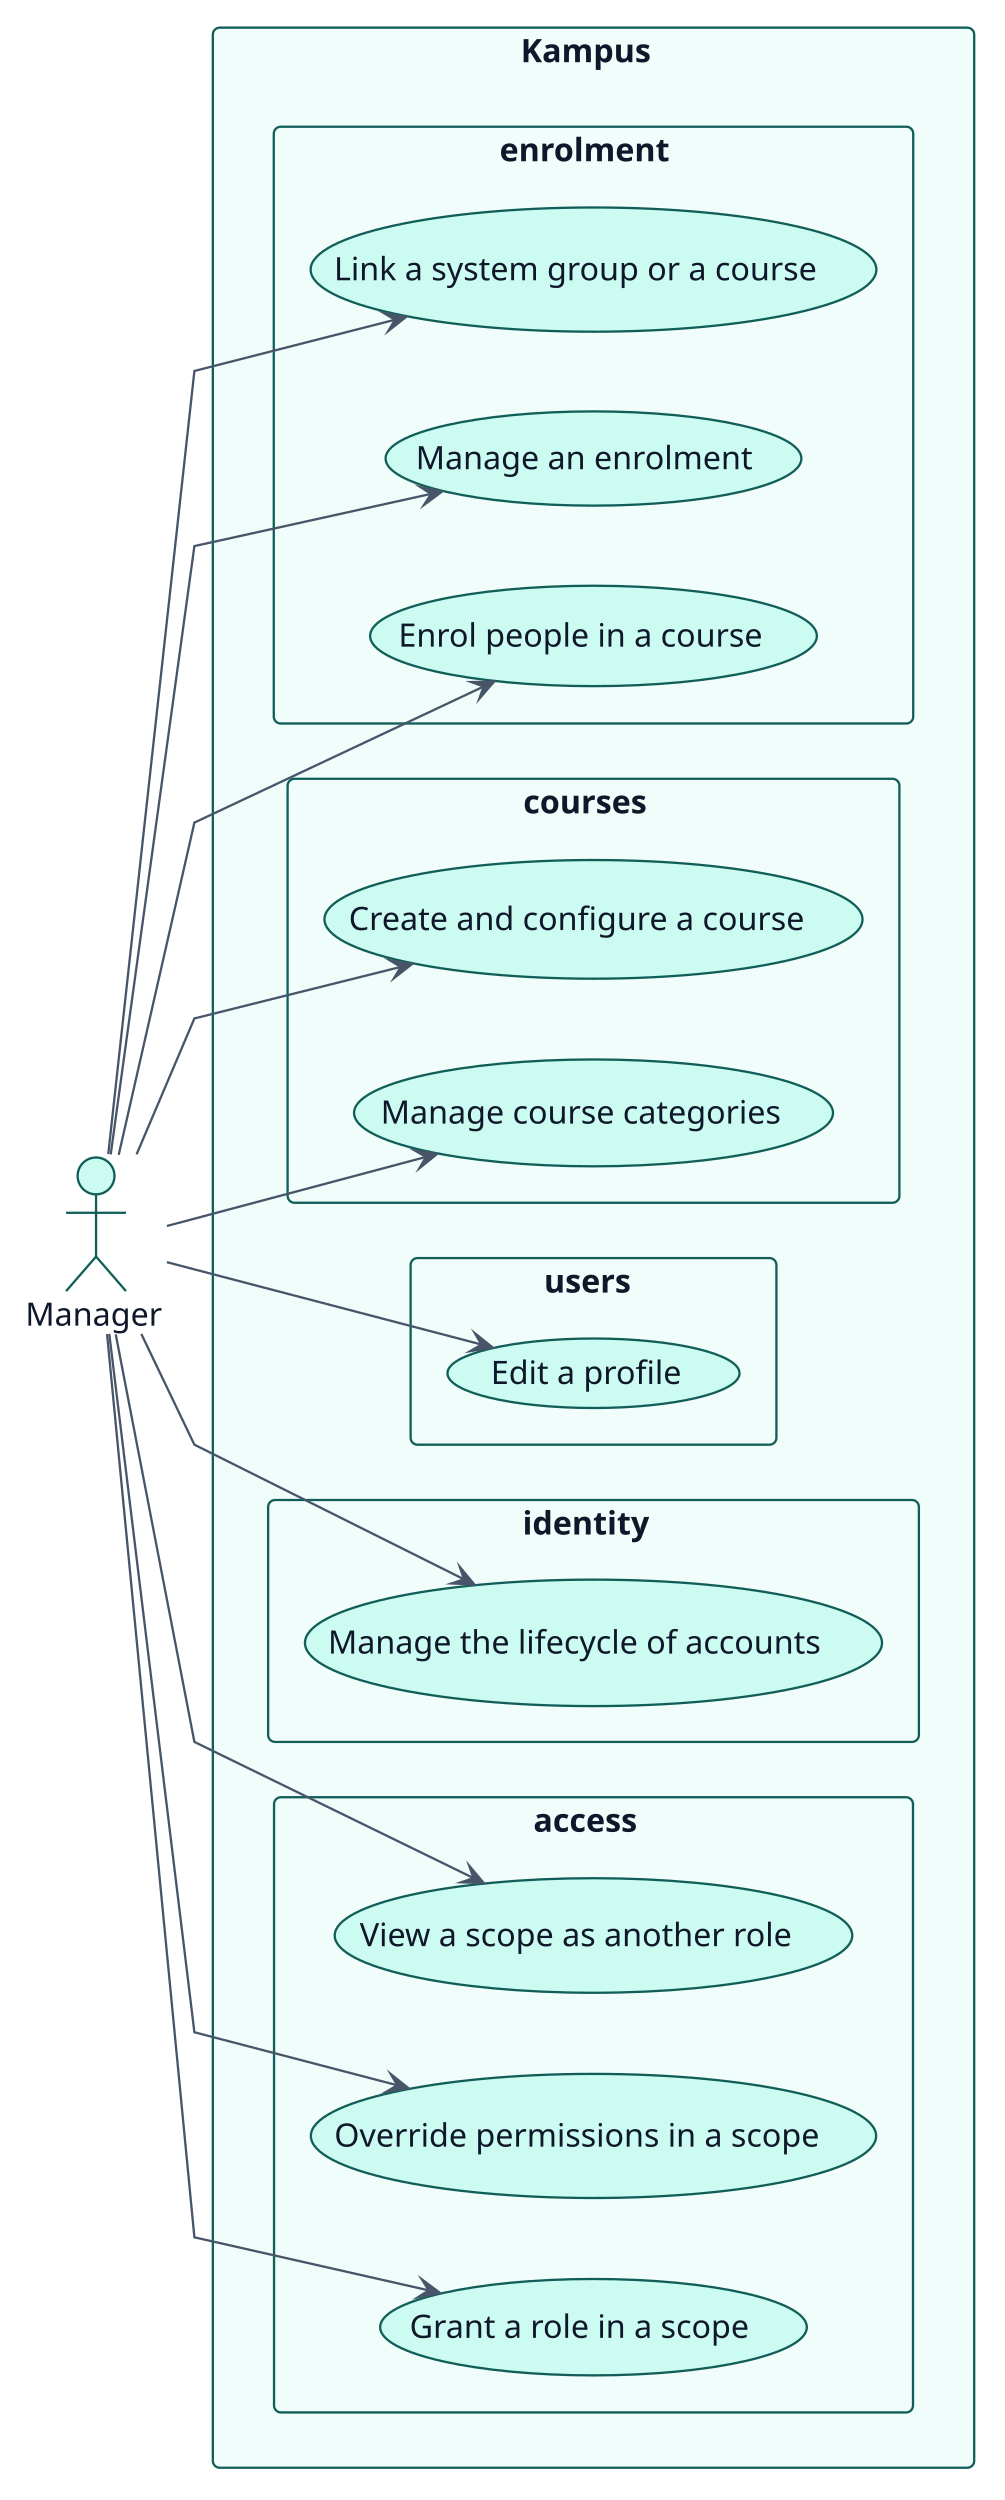
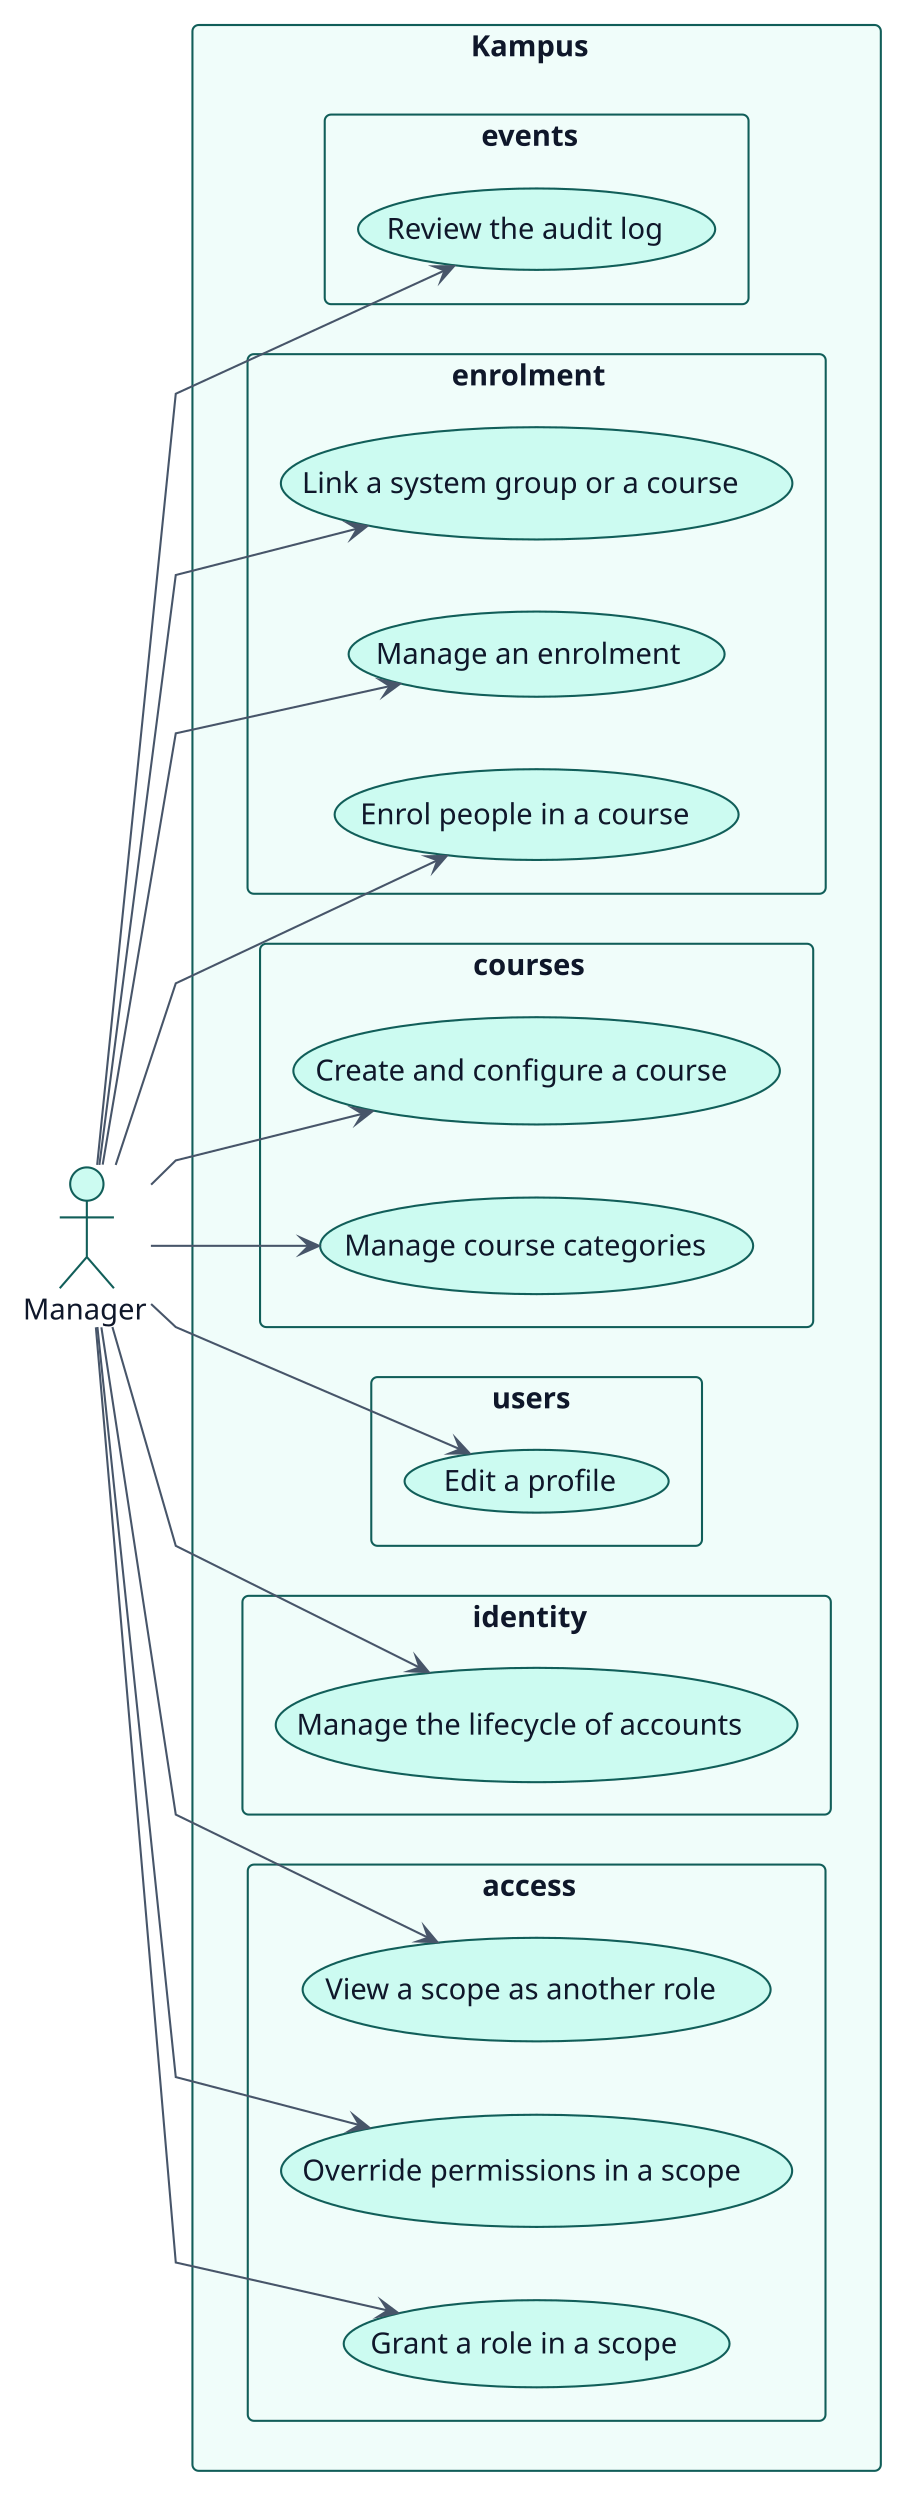
- <svg xmlns="http://www.w3.org/2000/svg" version="1.1" data-diagram-type="DESCRIPTION" style="width:436px;height:1085px;background:#FFFFFF;" width="436px" height="1085px" viewBox="0 0 436 1085" zoomAndPan="magnify" preserveAspectRatio="none" contentStyleType="text/css">
+ <svg xmlns="http://www.w3.org/2000/svg" version="1.1" data-diagram-type="DESCRIPTION" style="width:436px;height:1200px;background:#FFFFFF;" width="436px" height="1200px" viewBox="0 0 436 1200" zoomAndPan="magnify" preserveAspectRatio="none" contentStyleType="text/css">
  <defs />
  <g font-family="sans-serif" lengthAdjust="spacing">
    <g class="cluster" data-qualified-name="Kampus" id="ent0002" data-source-line="111">
-       <rect x="92.37" y="12" width="330.43" height="1059" fill="#F0FDFA" style="stroke:#115E59;stroke-width:1;" rx="3" ry="3" />
+       <rect x="92.37" y="12" width="330.43" height="1174" fill="#F0FDFA" style="stroke:#115E59;stroke-width:1;" rx="3" ry="3" />
      <text x="225.982" y="26.995" fill="#0F172A" font-size="14" textLength="63.205" font-weight="700" font-family="Verdana">Kampus</text>
    </g>
    <g class="cluster" data-qualified-name="Kampus.access" id="ent0003" data-source-line="112">
-       <rect x="118.93" y="780" width="277.31" height="267" fill="#F0FDFA" style="stroke:#115E59;stroke-width:1;" rx="3" ry="3" />
-       <text x="231.482" y="794.995" fill="#0F172A" font-size="14" textLength="52.206" font-weight="700" font-family="Verdana">access</text>
+       <rect x="118.93" y="895" width="277.31" height="267" fill="#F0FDFA" style="stroke:#115E59;stroke-width:1;" rx="3" ry="3" />
+       <text x="231.482" y="909.995" fill="#0F172A" font-size="14" textLength="52.206" font-weight="700" font-family="Verdana">access</text>
    </g>
    <g class="cluster" data-qualified-name="Kampus.identity" id="ent0007" data-source-line="117">
-       <rect x="116.37" y="651" width="282.43" height="105" fill="#F0FDFA" style="stroke:#115E59;stroke-width:1;" rx="3" ry="3" />
-       <text x="226.789" y="665.995" fill="#0F172A" font-size="14" textLength="61.592" font-weight="700" font-family="Verdana">identity</text>
+       <rect x="116.37" y="766" width="282.43" height="105" fill="#F0FDFA" style="stroke:#115E59;stroke-width:1;" rx="3" ry="3" />
+       <text x="226.789" y="780.995" fill="#0F172A" font-size="14" textLength="61.592" font-weight="700" font-family="Verdana">identity</text>
    </g>
    <g class="cluster" data-qualified-name="Kampus.users" id="ent0009" data-source-line="120">
-       <rect x="178.21" y="546" width="158.75" height="81" fill="#F0FDFA" style="stroke:#115E59;stroke-width:1;" rx="3" ry="3" />
-       <text x="236.069" y="560.995" fill="#0F172A" font-size="14" textLength="43.032" font-weight="700" font-family="Verdana">users</text>
+       <rect x="178.21" y="661" width="158.75" height="81" fill="#F0FDFA" style="stroke:#115E59;stroke-width:1;" rx="3" ry="3" />
+       <text x="236.069" y="675.995" fill="#0F172A" font-size="14" textLength="43.032" font-weight="700" font-family="Verdana">users</text>
    </g>
    <g class="cluster" data-qualified-name="Kampus.courses" id="ent0011" data-source-line="123">
-       <rect x="124.82" y="338" width="265.52" height="184" fill="#F0FDFA" style="stroke:#115E59;stroke-width:1;" rx="3" ry="3" />
-       <text x="227.105" y="352.995" fill="#0F172A" font-size="14" textLength="60.949" font-weight="700" font-family="Verdana">courses</text>
+       <rect x="124.82" y="453" width="265.52" height="184" fill="#F0FDFA" style="stroke:#115E59;stroke-width:1;" rx="3" ry="3" />
+       <text x="227.105" y="467.995" fill="#0F172A" font-size="14" textLength="60.949" font-weight="700" font-family="Verdana">courses</text>
    </g>
    <g class="cluster" data-qualified-name="Kampus.enrolment" id="ent0014" data-source-line="127">
-       <rect x="118.82" y="55" width="277.52" height="259" fill="#F0FDFA" style="stroke:#115E59;stroke-width:1;" rx="3" ry="3" />
-       <text x="216.817" y="69.995" fill="#0F172A" font-size="14" textLength="81.525" font-weight="700" font-family="Verdana">enrolment</text>
+       <rect x="118.82" y="170" width="277.52" height="259" fill="#F0FDFA" style="stroke:#115E59;stroke-width:1;" rx="3" ry="3" />
+       <text x="216.817" y="184.995" fill="#0F172A" font-size="14" textLength="81.525" font-weight="700" font-family="Verdana">enrolment</text>
+     </g>
+     <g class="cluster" data-qualified-name="Kampus.events" id="ent0018" data-source-line="132">
+       <rect x="155.87" y="55" width="203.43" height="91" fill="#F0FDFA" style="stroke:#115E59;stroke-width:1;" rx="3" ry="3" />
+       <text x="231.031" y="69.995" fill="#0F172A" font-size="14" textLength="53.108" font-weight="700" font-family="Verdana">events</text>
    </g>
    <g class="entity" data-qualified-name="Kampus.access.UC_grantRole" id="ent0004" data-source-line="113">
-       <ellipse cx="257.578" cy="1010" rx="92.598" ry="20.92" fill="#CCFBF1" style="stroke:#115E59;stroke-width:1;" />
-       <text x="177.779" y="1014.648" fill="#0F172A" font-size="14" textLength="159.599" font-family="Verdana">Grant a role in a scope</text>
+       <ellipse cx="257.578" cy="1125" rx="92.598" ry="20.92" fill="#CCFBF1" style="stroke:#115E59;stroke-width:1;" />
+       <text x="177.779" y="1129.648" fill="#0F172A" font-size="14" textLength="159.599" font-family="Verdana">Grant a role in a scope</text>
    </g>
    <g class="entity" data-qualified-name="Kampus.access.UC_overridePermission" id="ent0005" data-source-line="114">
-       <ellipse cx="257.576" cy="927.001" rx="122.656" ry="26.931" fill="#CCFBF1" style="stroke:#115E59;stroke-width:1;" />
-       <text x="145.07" y="931.65" fill="#0F172A" font-size="14" textLength="225.012" font-family="Verdana">Override permissions in a scope</text>
+       <ellipse cx="257.576" cy="1042.001" rx="122.656" ry="26.931" fill="#CCFBF1" style="stroke:#115E59;stroke-width:1;" />
+       <text x="145.07" y="1046.65" fill="#0F172A" font-size="14" textLength="225.012" font-family="Verdana">Override permissions in a scope</text>
    </g>
    <g class="entity" data-qualified-name="Kampus.access.UC_viewAsRole" id="ent0006" data-source-line="115">
-       <ellipse cx="257.578" cy="840.002" rx="112.308" ry="24.862" fill="#CCFBF1" style="stroke:#115E59;stroke-width:1;" />
-       <text x="156.147" y="844.65" fill="#0F172A" font-size="14" textLength="202.863" font-family="Verdana">View a scope as another role</text>
+       <ellipse cx="257.578" cy="955.002" rx="112.308" ry="24.862" fill="#CCFBF1" style="stroke:#115E59;stroke-width:1;" />
+       <text x="156.147" y="959.65" fill="#0F172A" font-size="14" textLength="202.863" font-family="Verdana">View a scope as another role</text>
    </g>
    <g class="entity" data-qualified-name="Kampus.identity.UC_manageAccountLifecycle" id="ent0008" data-source-line="118">
-       <ellipse cx="257.577" cy="713.003" rx="125.217" ry="27.443" fill="#CCFBF1" style="stroke:#115E59;stroke-width:1;" />
-       <text x="142.351" y="717.652" fill="#0F172A" font-size="14" textLength="230.453" font-family="Verdana">Manage the lifecycle of accounts</text>
+       <ellipse cx="257.577" cy="828.003" rx="125.217" ry="27.443" fill="#CCFBF1" style="stroke:#115E59;stroke-width:1;" />
+       <text x="142.351" y="832.652" fill="#0F172A" font-size="14" textLength="230.453" font-family="Verdana">Manage the lifecycle of accounts</text>
    </g>
    <g class="entity" data-qualified-name="Kampus.users.UC_editProfile" id="ent0010" data-source-line="121">
-       <ellipse cx="257.578" cy="595.996" rx="63.378" ry="15.076" fill="#CCFBF1" style="stroke:#115E59;stroke-width:1;" />
-       <text x="213.018" y="600.644" fill="#0F172A" font-size="14" textLength="89.12" font-family="Verdana">Edit a profile</text>
+       <ellipse cx="257.578" cy="710.996" rx="63.378" ry="15.076" fill="#CCFBF1" style="stroke:#115E59;stroke-width:1;" />
+       <text x="213.018" y="715.644" fill="#0F172A" font-size="14" textLength="89.12" font-family="Verdana">Edit a profile</text>
    </g>
    <g class="entity" data-qualified-name="Kampus.courses.UC_manageCategories" id="ent0012" data-source-line="124">
-       <ellipse cx="257.585" cy="482.997" rx="103.935" ry="23.187" fill="#CCFBF1" style="stroke:#115E59;stroke-width:1;" />
-       <text x="165.238" y="487.645" fill="#0F172A" font-size="14" textLength="184.693" font-family="Verdana">Manage course categories</text>
+       <ellipse cx="257.585" cy="597.997" rx="103.935" ry="23.187" fill="#CCFBF1" style="stroke:#115E59;stroke-width:1;" />
+       <text x="165.238" y="602.645" fill="#0F172A" font-size="14" textLength="184.693" font-family="Verdana">Manage course categories</text>
    </g>
    <g class="entity" data-qualified-name="Kampus.courses.UC_createCourse" id="ent0013" data-source-line="125">
-       <ellipse cx="257.579" cy="399.002" rx="116.759" ry="25.752" fill="#CCFBF1" style="stroke:#115E59;stroke-width:1;" />
-       <text x="151.366" y="403.65" fill="#0F172A" font-size="14" textLength="212.427" font-family="Verdana">Create and configure a course</text>
+       <ellipse cx="257.579" cy="514.002" rx="116.759" ry="25.752" fill="#CCFBF1" style="stroke:#115E59;stroke-width:1;" />
+       <text x="151.366" y="518.65" fill="#0F172A" font-size="14" textLength="212.427" font-family="Verdana">Create and configure a course</text>
    </g>
    <g class="entity" data-qualified-name="Kampus.enrolment.UC_enrolPeople" id="ent0015" data-source-line="128">
-       <ellipse cx="257.576" cy="276.001" rx="96.956" ry="21.791" fill="#CCFBF1" style="stroke:#115E59;stroke-width:1;" />
-       <text x="172.913" y="280.65" fill="#0F172A" font-size="14" textLength="169.326" font-family="Verdana">Enrol people in a course</text>
+       <ellipse cx="257.576" cy="391.001" rx="96.956" ry="21.791" fill="#CCFBF1" style="stroke:#115E59;stroke-width:1;" />
+       <text x="172.913" y="395.65" fill="#0F172A" font-size="14" textLength="169.326" font-family="Verdana">Enrol people in a course</text>
    </g>
    <g class="entity" data-qualified-name="Kampus.enrolment.UC_manageEnrolment" id="ent0016" data-source-line="129">
-       <ellipse cx="257.575" cy="198.997" rx="90.235" ry="20.447" fill="#CCFBF1" style="stroke:#115E59;stroke-width:1;" />
-       <text x="180.439" y="203.645" fill="#0F172A" font-size="14" textLength="154.273" font-family="Verdana">Manage an enrolment</text>
+       <ellipse cx="257.575" cy="313.997" rx="90.235" ry="20.447" fill="#CCFBF1" style="stroke:#115E59;stroke-width:1;" />
+       <text x="180.439" y="318.645" fill="#0F172A" font-size="14" textLength="154.273" font-family="Verdana">Manage an enrolment</text>
    </g>
    <g class="entity" data-qualified-name="Kampus.enrolment.UC_linkEnrolmentSource" id="ent0017" data-source-line="130">
-       <ellipse cx="257.579" cy="117.002" rx="122.759" ry="26.952" fill="#CCFBF1" style="stroke:#115E59;stroke-width:1;" />
-       <text x="144.963" y="121.65" fill="#0F172A" font-size="14" textLength="225.23" font-family="Verdana">Link a system group or a course</text>
+       <ellipse cx="257.579" cy="232.002" rx="122.759" ry="26.952" fill="#CCFBF1" style="stroke:#115E59;stroke-width:1;" />
+       <text x="144.963" y="236.65" fill="#0F172A" font-size="14" textLength="225.23" font-family="Verdana">Link a system group or a course</text>
+     </g>
+     <g class="entity" data-qualified-name="Kampus.events.UC_reviewAuditLog" id="ent0019" data-source-line="133">
+       <ellipse cx="257.583" cy="110.003" rx="85.713" ry="19.543" fill="#CCFBF1" style="stroke:#115E59;stroke-width:1;" />
+       <text x="185.6" y="114.651" fill="#0F172A" font-size="14" textLength="143.965" font-family="Verdana">Review the audit log</text>
    </g>
    <g class="entity" data-qualified-name="A_Manager" id="ent0001" data-source-line="109">
-       <ellipse cx="41.683" cy="510.35" rx="8" ry="8" fill="#CCFBF1" style="stroke:#115E59;stroke-width:1;" />
-       <path d="M41.683,518.35 L41.683,545.35 M28.683,526.35 L54.683,526.35 M41.683,545.35 L28.683,560.35 M41.683,545.35 L54.683,560.35" style="stroke:#115E59;stroke-width:1;" fill="none" />
-       <text x="11" y="575.345" fill="#0F172A" font-size="14" textLength="61.366" font-family="Verdana">Manager</text>
+       <ellipse cx="41.683" cy="568.35" rx="8" ry="8" fill="#CCFBF1" style="stroke:#115E59;stroke-width:1;" />
+       <path d="M41.683,576.35 L41.683,603.35 M28.683,584.35 L54.683,584.35 M41.683,603.35 L28.683,618.35 M41.683,603.35 L54.683,618.35" style="stroke:#115E59;stroke-width:1;" fill="none" />
+       <text x="11" y="633.345" fill="#0F172A" font-size="14" textLength="61.366" font-family="Verdana">Manager</text>
    </g>
-     <g class="link" data-entity-1="ent0001" data-entity-2="ent0004" id="lnk18" data-source-line="134" data-link-type="dependency">
-       <path d="M46.46,579.01 C56.72,685.1 84.37,971 84.37,971 C84.37,971 137.443,983.016 186.103,994.036" style="stroke:#475569;stroke-width:1;" fill="none" id="A_Manager-to-UC_grantRole" />
-       <polygon points="190.98,995.14,183.086,989.251,186.103,994.036,181.319,997.053,190.98,995.14" fill="#475569" style="stroke:#475569;stroke-width:1;stroke-linejoin:miter;stroke-miterlimit:10;" />
+     <g class="link" data-entity-1="ent0001" data-entity-2="ent0004" id="lnk20" data-source-line="137" data-link-type="dependency">
+       <path d="M46.02,637.11 C55.91,752.91 84.37,1086 84.37,1086 C84.37,1086 137.443,1098.016 186.103,1109.036" style="stroke:#475569;stroke-width:1;" fill="none" id="A_Manager-to-UC_grantRole" />
+       <polygon points="190.98,1110.14,183.086,1104.251,186.103,1109.036,181.319,1112.053,190.98,1110.14" fill="#475569" style="stroke:#475569;stroke-width:1;stroke-linejoin:miter;stroke-miterlimit:10;" />
    </g>
-     <g class="link" data-entity-1="ent0001" data-entity-2="ent0005" id="lnk19" data-source-line="135" data-link-type="dependency">
-       <path d="M47.42,578.9 C58.35,668.54 84.37,882 84.37,882 C84.37,882 127.242,893.206 172.442,905.016" style="stroke:#475569;stroke-width:1;" fill="none" id="A_Manager-to-UC_overridePermission" />
-       <polygon points="177.28,906.28,169.584,900.135,172.442,905.016,167.561,907.875,177.28,906.28" fill="#475569" style="stroke:#475569;stroke-width:1;stroke-linejoin:miter;stroke-miterlimit:10;" />
+     <g class="link" data-entity-1="ent0001" data-entity-2="ent0005" id="lnk21" data-source-line="138" data-link-type="dependency">
+       <path d="M46.76,636.98 C57.24,737.38 84.37,997 84.37,997 C84.37,997 127.242,1008.206 172.442,1020.016" style="stroke:#475569;stroke-width:1;" fill="none" id="A_Manager-to-UC_overridePermission" />
+       <polygon points="177.28,1021.28,169.584,1015.135,172.442,1020.016,167.561,1022.875,177.28,1021.28" fill="#475569" style="stroke:#475569;stroke-width:1;stroke-linejoin:miter;stroke-miterlimit:10;" />
    </g>
-     <g class="link" data-entity-1="ent0001" data-entity-2="ent0006" id="lnk20" data-source-line="136" data-link-type="dependency">
-       <path d="M50.23,579.12 C62.24,641.36 84.37,756 84.37,756 C84.37,756 154.486,790.198 205.486,815.078" style="stroke:#475569;stroke-width:1;" fill="none" id="A_Manager-to-UC_viewAsRole" />
-       <polygon points="209.98,817.27,203.645,809.729,205.486,815.078,200.137,816.919,209.98,817.27" fill="#475569" style="stroke:#475569;stroke-width:1;stroke-linejoin:miter;stroke-miterlimit:10;" />
+     <g class="link" data-entity-1="ent0001" data-entity-2="ent0006" id="lnk22" data-source-line="139" data-link-type="dependency">
+       <path d="M48.66,637.11 C60.18,712.6 84.37,871 84.37,871 C84.37,871 154.486,905.198 205.486,930.078" style="stroke:#475569;stroke-width:1;" fill="none" id="A_Manager-to-UC_viewAsRole" />
+       <polygon points="209.98,932.27,203.645,924.729,205.486,930.078,200.137,931.919,209.98,932.27" fill="#475569" style="stroke:#475569;stroke-width:1;stroke-linejoin:miter;stroke-miterlimit:10;" />
    </g>
-     <g class="link" data-entity-1="ent0001" data-entity-2="ent0008" id="lnk21" data-source-line="137" data-link-type="dependency">
-       <path d="M61.33,578.92 C72.43,602.08 84.37,627 84.37,627 C84.37,627 150.567,660.056 201.367,685.426" style="stroke:#475569;stroke-width:1;" fill="none" id="A_Manager-to-UC_manageAccountLifecycle" />
-       <polygon points="205.84,687.66,199.575,680.06,201.367,685.426,196.001,687.217,205.84,687.66" fill="#475569" style="stroke:#475569;stroke-width:1;stroke-linejoin:miter;stroke-miterlimit:10;" />
+     <g class="link" data-entity-1="ent0001" data-entity-2="ent0008" id="lnk23" data-source-line="140" data-link-type="dependency">
+       <path d="M53.96,636.97 C66.31,679.61 84.37,742 84.37,742 C84.37,742 150.567,775.056 201.367,800.426" style="stroke:#475569;stroke-width:1;" fill="none" id="A_Manager-to-UC_manageAccountLifecycle" />
+       <polygon points="205.84,802.66,199.575,795.06,201.367,800.426,196.001,802.217,205.84,802.66" fill="#475569" style="stroke:#475569;stroke-width:1;stroke-linejoin:miter;stroke-miterlimit:10;" />
    </g>
-     <g class="link" data-entity-1="ent0001" data-entity-2="ent0010" id="lnk22" data-source-line="138" data-link-type="dependency">
-       <path d="M72.43,547.79 C109.16,557.4 167.073,572.564 208.973,583.534" style="stroke:#475569;stroke-width:1;" fill="none" id="A_Manager-to-UC_editProfile" />
-       <polygon points="213.81,584.8,206.117,578.651,208.973,583.534,204.09,586.39,213.81,584.8" fill="#475569" style="stroke:#475569;stroke-width:1;stroke-linejoin:miter;stroke-miterlimit:10;" />
+     <g class="link" data-entity-1="ent0001" data-entity-2="ent0010" id="lnk24" data-source-line="141" data-link-type="dependency">
+       <path d="M72.53,625.93 C79.21,632.18 84.37,637 84.37,637 C84.37,637 171.176,674.296 220.806,695.626" style="stroke:#475569;stroke-width:1;" fill="none" id="A_Manager-to-UC_editProfile" />
+       <polygon points="225.4,697.6,218.711,690.371,220.806,695.626,215.552,697.721,225.4,697.6" fill="#475569" style="stroke:#475569;stroke-width:1;stroke-linejoin:miter;stroke-miterlimit:10;" />
    </g>
-     <g class="link" data-entity-1="ent0001" data-entity-2="ent0012" id="lnk23" data-source-line="139" data-link-type="dependency">
-       <path d="M72.43,532.07 C102.62,524.03 145.549,512.588 184.869,502.108" style="stroke:#475569;stroke-width:1;" fill="none" id="A_Manager-to-UC_manageCategories" />
-       <polygon points="189.7,500.82,179.973,499.273,184.869,502.108,182.034,507.003,189.7,500.82" fill="#475569" style="stroke:#475569;stroke-width:1;stroke-linejoin:miter;stroke-miterlimit:10;" />
+     <g class="link" data-entity-1="ent0001" data-entity-2="ent0012" id="lnk25" data-source-line="142" data-link-type="dependency">
+       <path d="M72.43,598 C93.66,598 118.59,598 148.17,598" style="stroke:#475569;stroke-width:1;" fill="none" id="A_Manager-to-UC_manageCategories" />
+       <polygon points="153.17,598,144.17,594,148.17,598,144.17,602,153.17,598" fill="#475569" style="stroke:#475569;stroke-width:1;stroke-linejoin:miter;stroke-miterlimit:10;" />
    </g>
-     <g class="link" data-entity-1="ent0001" data-entity-2="ent0013" id="lnk24" data-source-line="140" data-link-type="dependency">
-       <path d="M59.28,500.99 C70.9,473.66 84.37,442 84.37,442 C84.37,442 128.299,431.032 173.939,419.632" style="stroke:#475569;stroke-width:1;" fill="none" id="A_Manager-to-UC_createCourse" />
-       <polygon points="178.79,418.42,169.089,416.72,173.939,419.632,171.028,424.482,178.79,418.42" fill="#475569" style="stroke:#475569;stroke-width:1;stroke-linejoin:miter;stroke-miterlimit:10;" />
+     <g class="link" data-entity-1="ent0001" data-entity-2="ent0013" id="lnk26" data-source-line="143" data-link-type="dependency">
+       <path d="M72.53,568.64 C79.21,562.07 84.37,557 84.37,557 C84.37,557 128.299,546.032 173.939,534.632" style="stroke:#475569;stroke-width:1;" fill="none" id="A_Manager-to-UC_createCourse" />
+       <polygon points="178.79,533.42,169.089,531.72,173.939,534.632,171.028,539.482,178.79,533.42" fill="#475569" style="stroke:#475569;stroke-width:1;stroke-linejoin:miter;stroke-miterlimit:10;" />
    </g>
-     <g class="link" data-entity-1="ent0001" data-entity-2="ent0015" id="lnk25" data-source-line="141" data-link-type="dependency">
-       <path d="M51.52,501.19 C63.76,447.47 84.37,357 84.37,357 C84.37,357 158.946,321.918 209.926,297.938" style="stroke:#475569;stroke-width:1;" fill="none" id="A_Manager-to-UC_enrolPeople" />
-       <polygon points="214.45,295.81,204.603,296.021,209.926,297.938,208.009,303.26,214.45,295.81" fill="#475569" style="stroke:#475569;stroke-width:1;stroke-linejoin:miter;stroke-miterlimit:10;" />
+     <g class="link" data-entity-1="ent0001" data-entity-2="ent0015" id="lnk27" data-source-line="144" data-link-type="dependency">
+       <path d="M55.53,559.17 C67.78,522.15 84.37,472 84.37,472 C84.37,472 158.946,436.918 209.926,412.938" style="stroke:#475569;stroke-width:1;" fill="none" id="A_Manager-to-UC_enrolPeople" />
+       <polygon points="214.45,410.81,204.603,411.021,209.926,412.938,208.009,418.26,214.45,410.81" fill="#475569" style="stroke:#475569;stroke-width:1;stroke-linejoin:miter;stroke-miterlimit:10;" />
    </g>
-     <g class="link" data-entity-1="ent0001" data-entity-2="ent0016" id="lnk26" data-source-line="142" data-link-type="dependency">
-       <path d="M48.05,501.01 C59.31,419.17 84.37,237 84.37,237 C84.37,237 138.217,225.117 187.087,214.337" style="stroke:#475569;stroke-width:1;" fill="none" id="A_Manager-to-UC_manageEnrolment" />
-       <polygon points="191.97,213.26,182.32,211.293,187.087,214.337,184.043,219.105,191.97,213.26" fill="#475569" style="stroke:#475569;stroke-width:1;stroke-linejoin:miter;stroke-miterlimit:10;" />
+     <g class="link" data-entity-1="ent0001" data-entity-2="ent0016" id="lnk28" data-source-line="145" data-link-type="dependency">
+       <path d="M49.29,559.02 C61.04,489.66 84.37,352 84.37,352 C84.37,352 138.217,340.117 187.087,329.337" style="stroke:#475569;stroke-width:1;" fill="none" id="A_Manager-to-UC_manageEnrolment" />
+       <polygon points="191.97,328.26,182.32,326.293,187.087,329.337,184.043,334.105,191.97,328.26" fill="#475569" style="stroke:#475569;stroke-width:1;stroke-linejoin:miter;stroke-miterlimit:10;" />
    </g>
-     <g class="link" data-entity-1="ent0001" data-entity-2="ent0017" id="lnk27" data-source-line="143" data-link-type="dependency">
-       <path d="M46.99,500.87 C57.64,404.03 84.37,161 84.37,161 C84.37,161 126.536,150.228 171.426,138.758" style="stroke:#475569;stroke-width:1;" fill="none" id="A_Manager-to-UC_linkEnrolmentSource" />
-       <polygon points="176.27,137.52,166.56,135.873,171.426,138.758,168.54,143.624,176.27,137.52" fill="#475569" style="stroke:#475569;stroke-width:1;stroke-linejoin:miter;stroke-miterlimit:10;" />
+     <g class="link" data-entity-1="ent0001" data-entity-2="ent0017" id="lnk29" data-source-line="146" data-link-type="dependency">
+       <path d="M47.71,559.16 C58.8,473.52 84.37,276 84.37,276 C84.37,276 126.536,265.228 171.426,253.758" style="stroke:#475569;stroke-width:1;" fill="none" id="A_Manager-to-UC_linkEnrolmentSource" />
+       <polygon points="176.27,252.52,166.56,250.873,171.426,253.758,168.54,258.624,176.27,252.52" fill="#475569" style="stroke:#475569;stroke-width:1;stroke-linejoin:miter;stroke-miterlimit:10;" />
+     </g>
+     <g class="link" data-entity-1="ent0001" data-entity-2="ent0019" id="lnk30" data-source-line="147" data-link-type="dependency">
+       <path d="M46.64,559.15 C57.05,457.06 84.37,189 84.37,189 C84.37,189 162.615,153.105 213.385,129.815" style="stroke:#475569;stroke-width:1;" fill="none" id="A_Manager-to-UC_reviewAuditLog" />
+       <polygon points="217.93,127.73,208.082,127.847,213.385,129.815,211.417,135.118,217.93,127.73" fill="#475569" style="stroke:#475569;stroke-width:1;stroke-linejoin:miter;stroke-miterlimit:10;" />
    </g>
  </g>
</svg>
